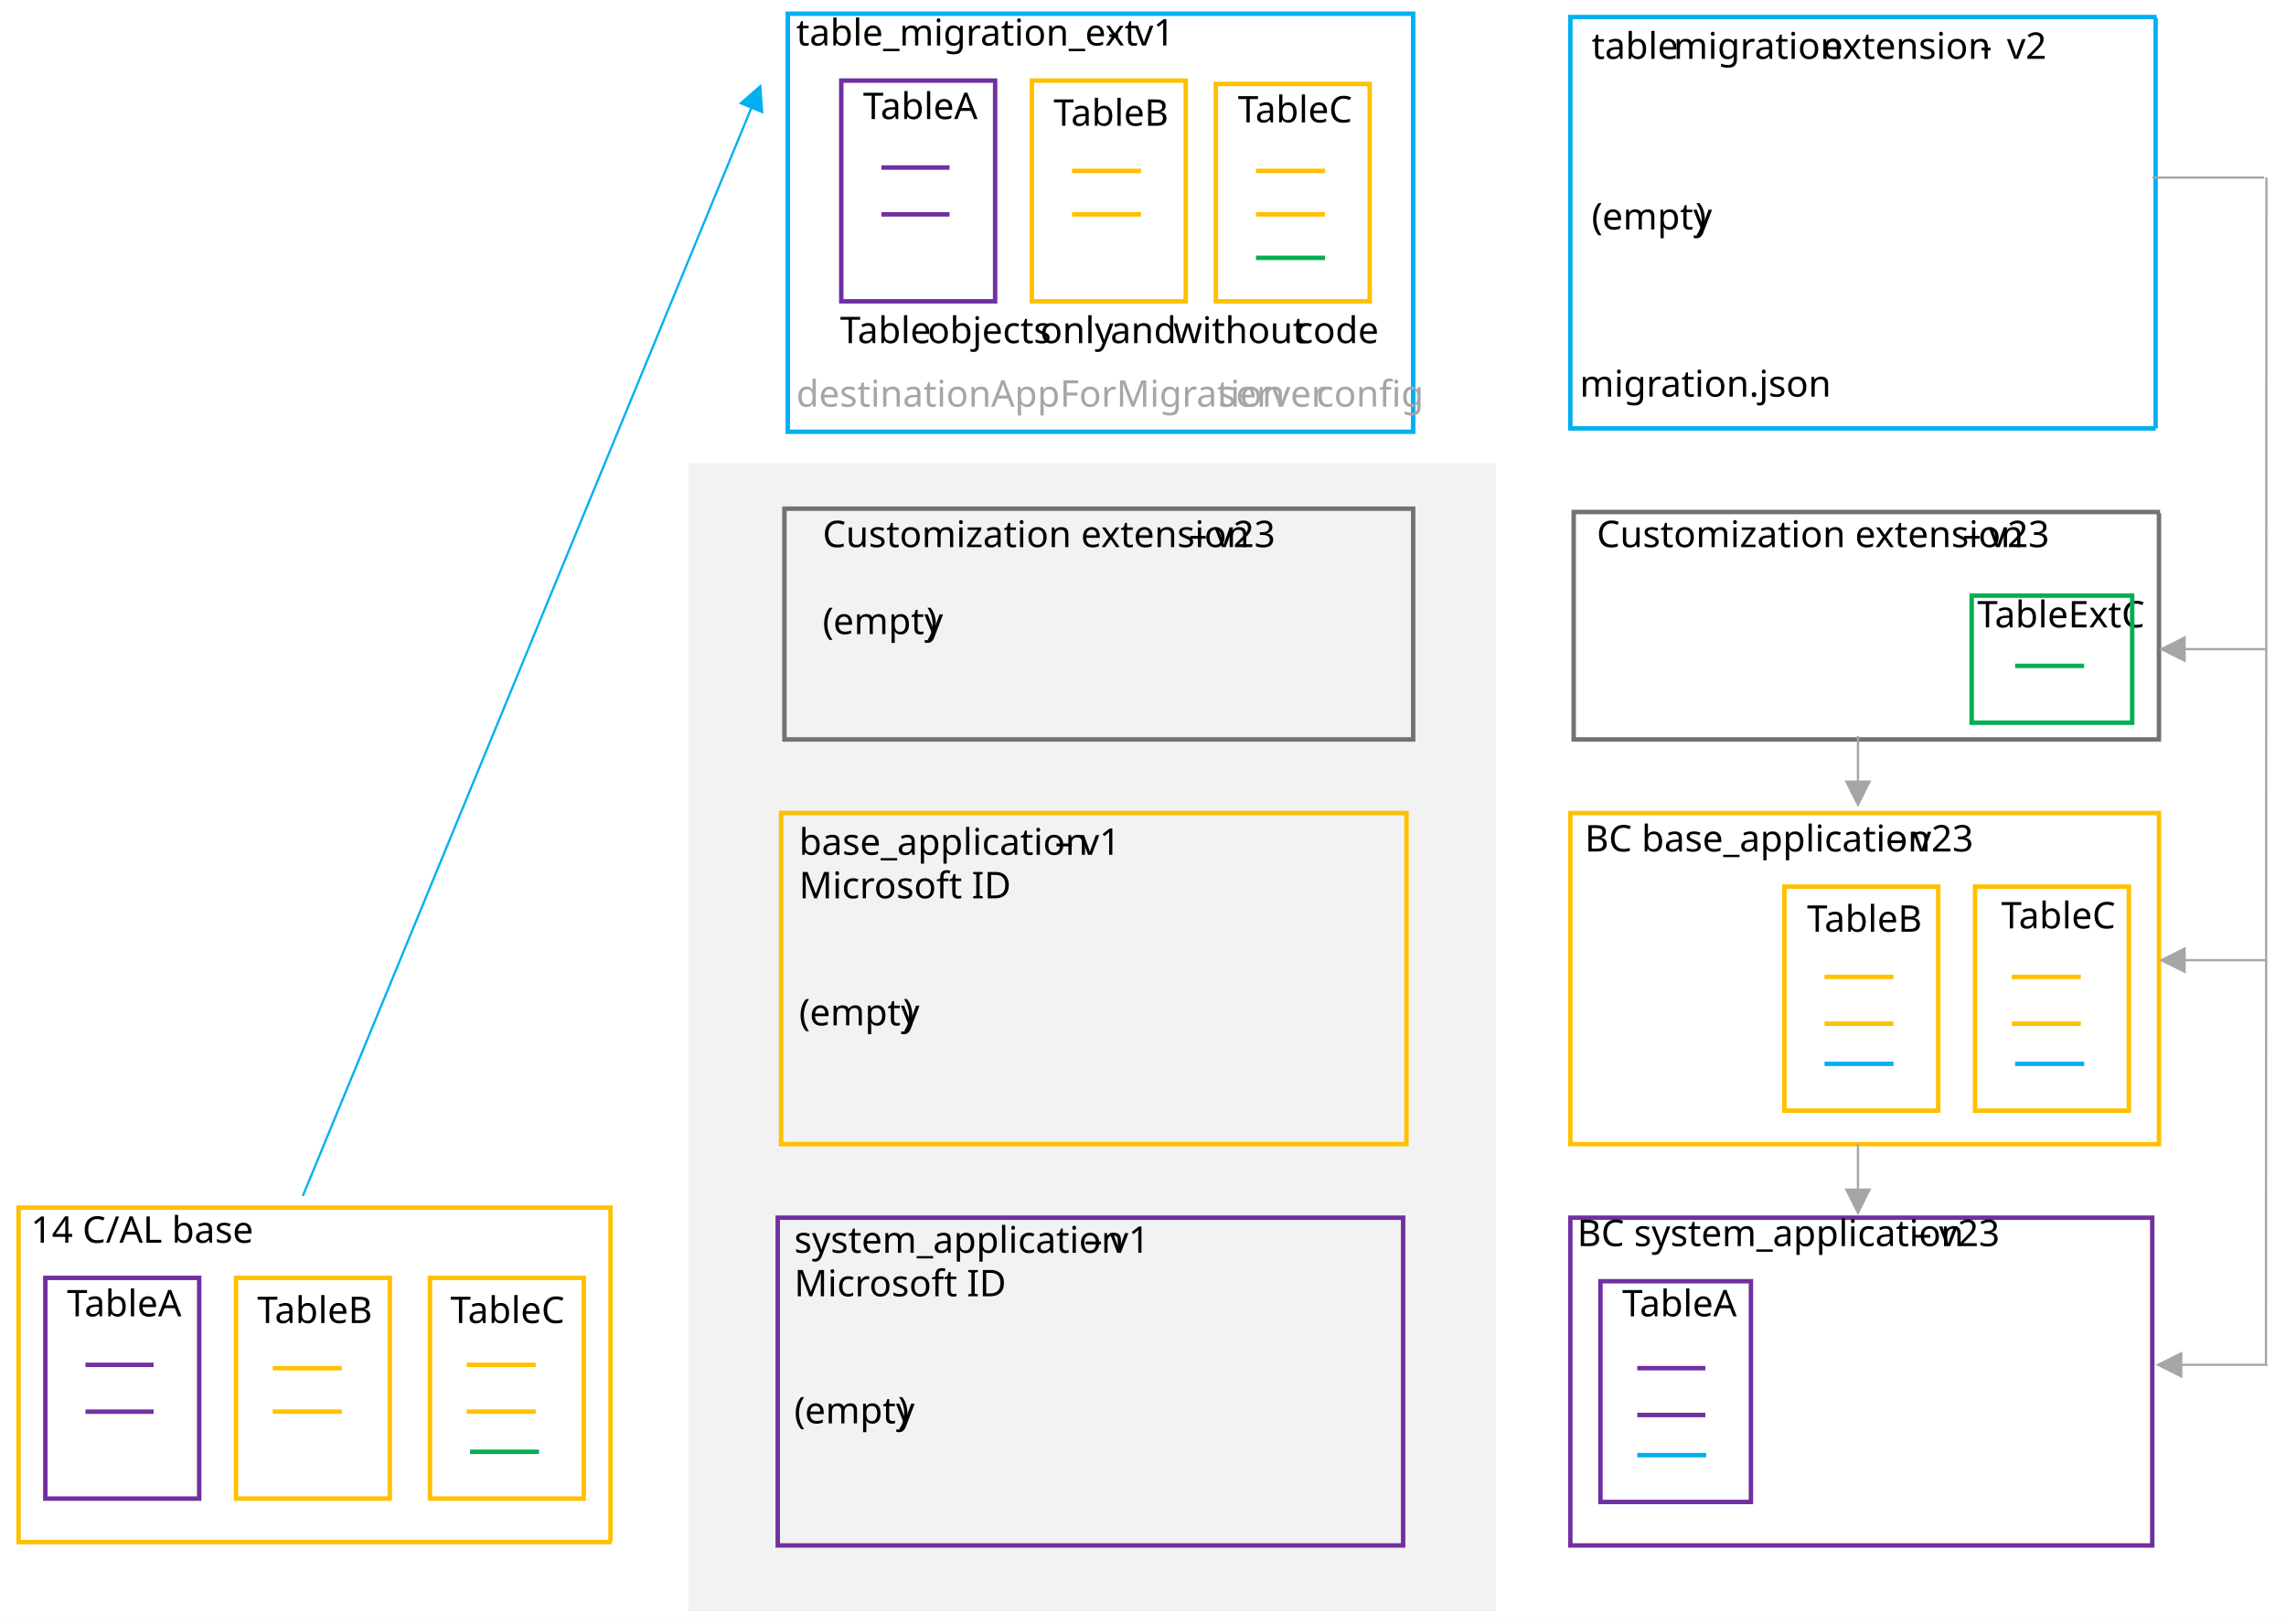
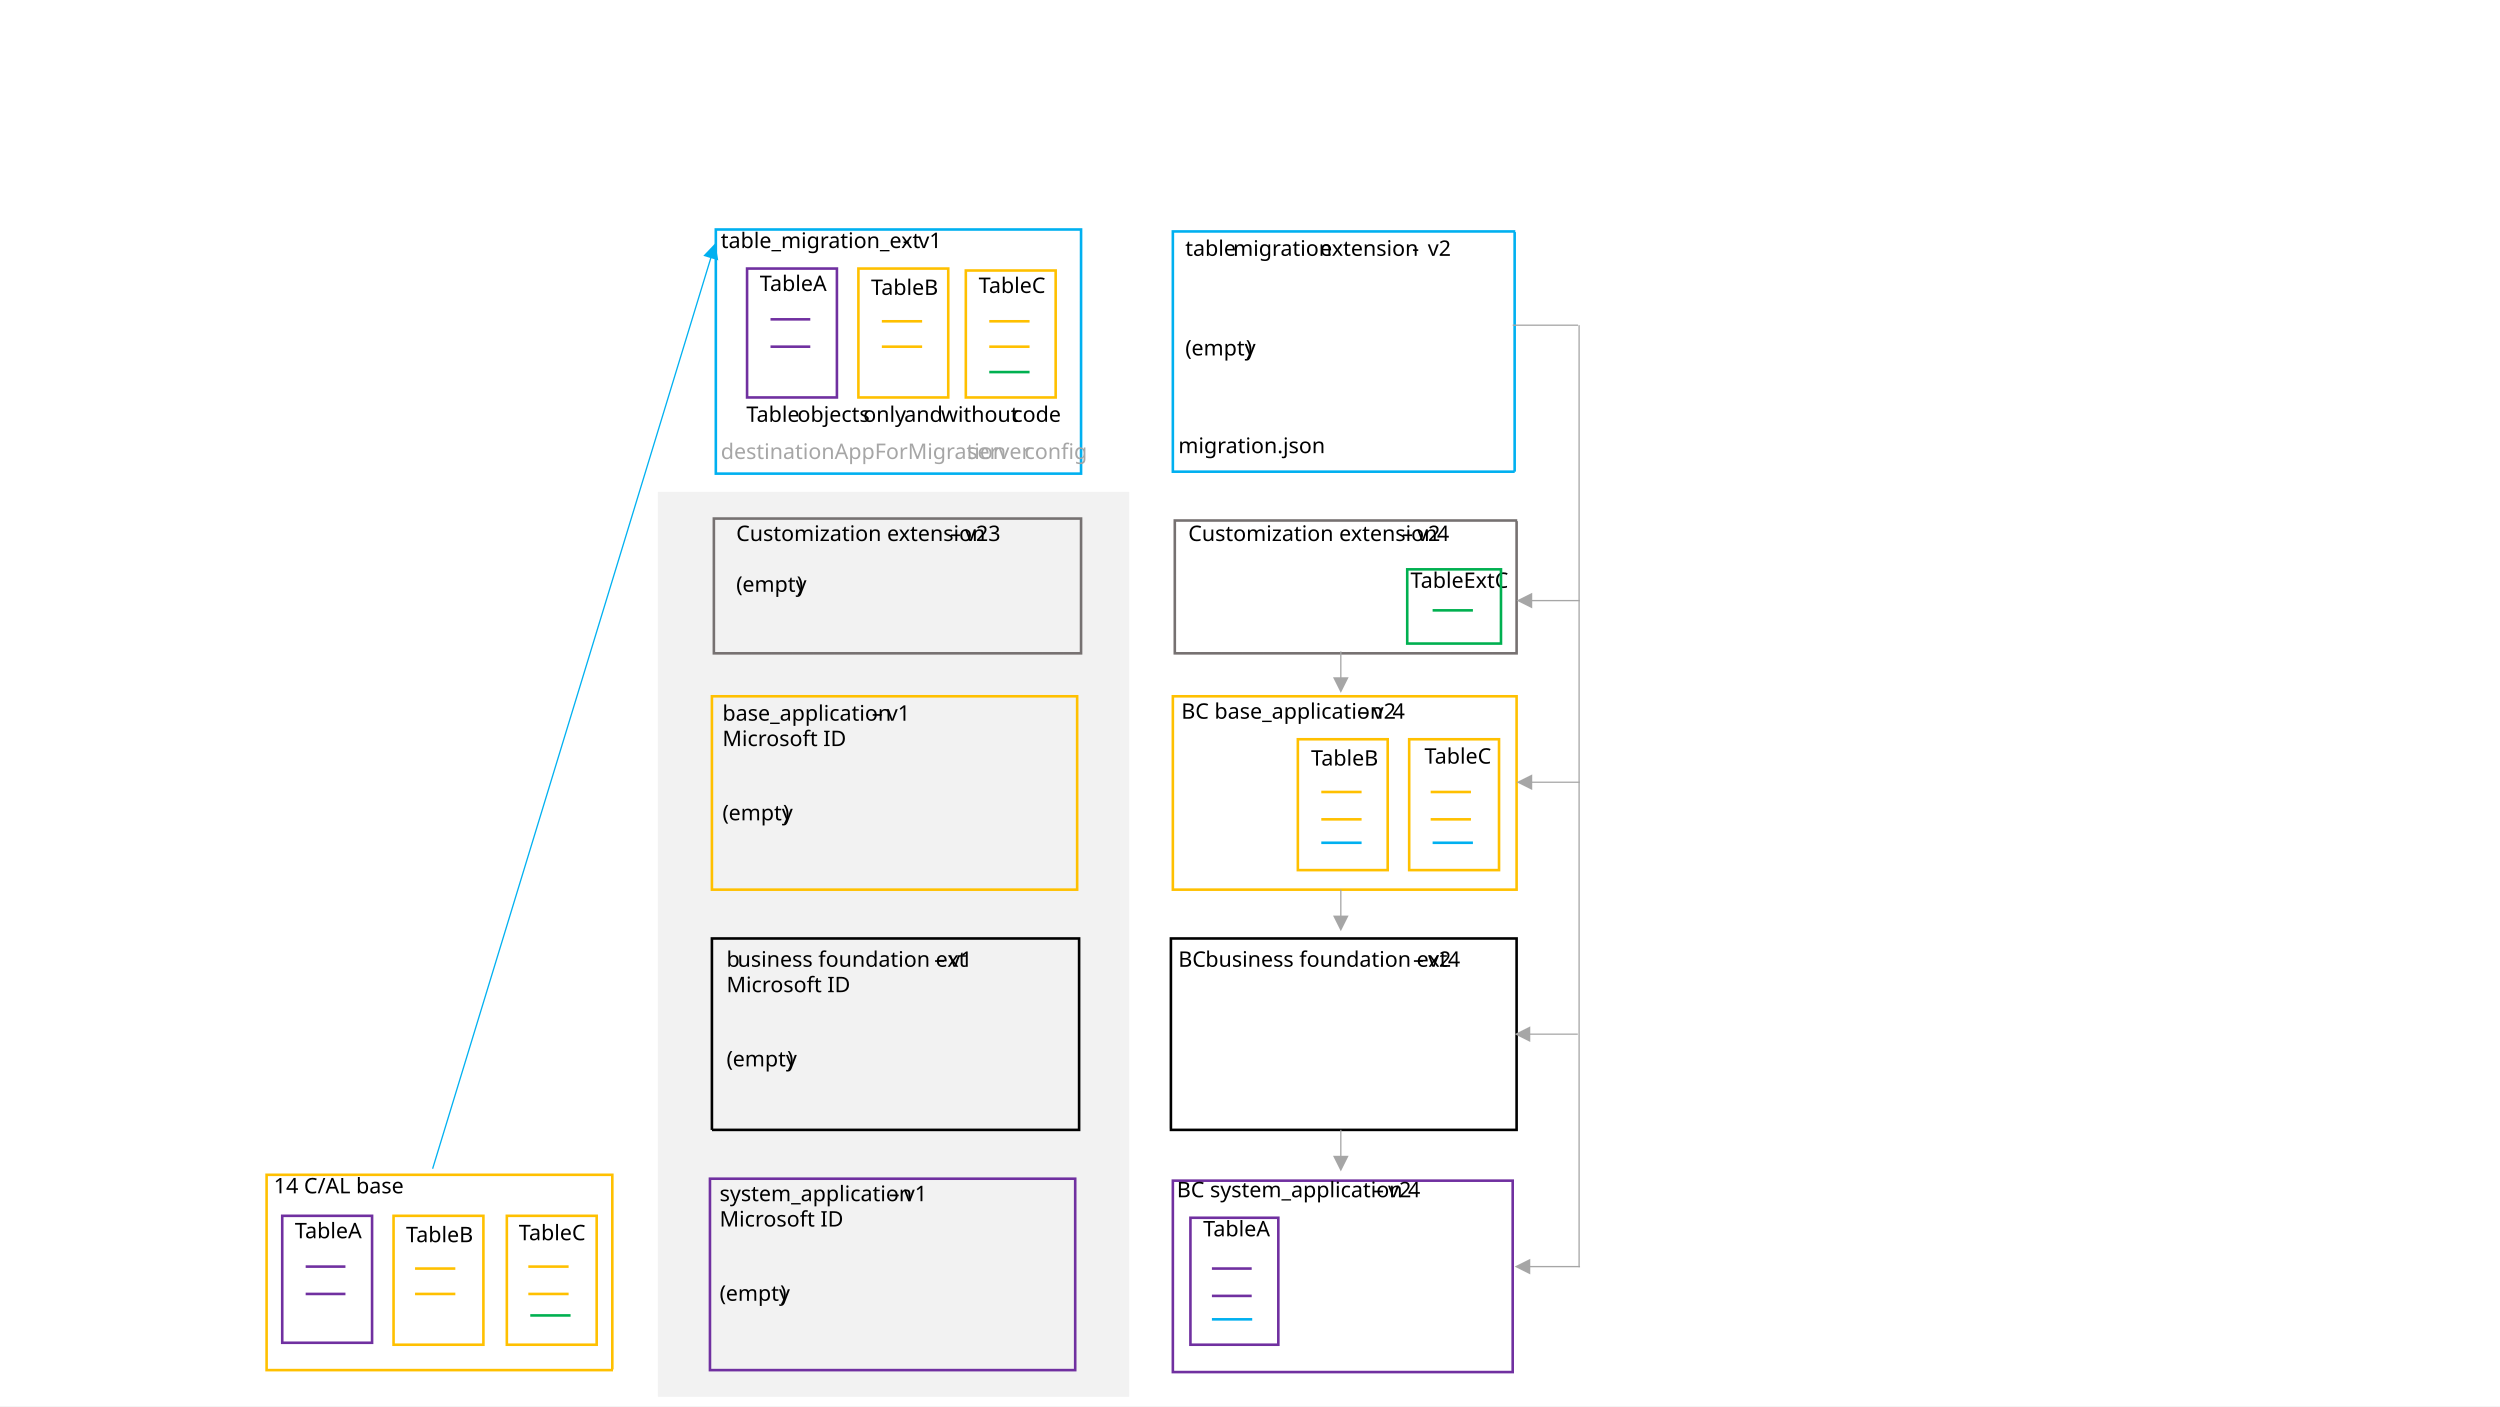
- <svg xmlns="http://www.w3.org/2000/svg" width="683.544" height="485.56" overflow="hidden" version="1.1" id="svg81">
-   <defs id="defs81">
-     <clipPath clipPathUnits="userSpaceOnUse" id="clipPath81">
-       <rect style="fill:none;stroke:#d8d3da" id="rect82" width="683.544" height="485.56" x="130.945" y="113.402" />
-     </clipPath>
-   </defs>
-   <g id="g81" clip-path="url(#clipPath81)" transform="translate(-130.9447,-113.4019)">
-     <rect x="0" y="0" width="1280" height="720" fill="#ffffff" id="rect1" />
-     <rect x="337.5" y="252.5" width="240" height="342" stroke="#f2f2f2" stroke-width="1.333" stroke-miterlimit="8" fill="#f2f2f2" id="rect2" />
-     <rect x="364.5" y="356.5" width="187" height="99" stroke="#ffc000" stroke-width="1.333" stroke-linecap="square" stroke-miterlimit="8" stroke-dasharray="4, 1.333" fill="none" id="rect3" />
-     <rect x="600.5" y="477.5" width="174" height="98" stroke="#7030a0" stroke-width="1.333" stroke-linecap="square" stroke-miterlimit="8" stroke-dasharray="4, 1.333" fill="none" id="rect4" />
-     <rect x="609.5" y="496.5" width="45" height="66" stroke="#7030a0" stroke-width="1.333" stroke-miterlimit="8" fill="none" id="rect5" />
-     <path d="m 620.5,522.5 h 20.369" stroke="#7030a0" stroke-width="1.333" stroke-miterlimit="8" fill="none" fill-rule="evenodd" id="path5" />
-     <path d="m 620.5,536.5 h 20.369" stroke="#7030a0" stroke-width="1.333" stroke-miterlimit="8" fill="none" fill-rule="evenodd" id="path6" />
-     <rect x="664.5" y="378.5" width="46" height="67" stroke="#ffc000" stroke-width="1.333" stroke-miterlimit="8" fill="none" id="rect6" />
-     <path d="m 676.5,405.5 h 20.631" stroke="#ffc000" stroke-width="1.333" stroke-miterlimit="8" fill="none" fill-rule="evenodd" id="path7" />
-     <path d="m 676.5,419.5 h 20.631" stroke="#ffc000" stroke-width="1.333" stroke-miterlimit="8" fill="none" fill-rule="evenodd" id="path8" />
-     <text font-family="Calibri, Calibri_MSFontService, sans-serif" font-weight="400" font-size="11px" transform="translate(602.552,486)" id="text8">BC system_application</text>
-     <text font-family="Calibri, Calibri_MSFontService, sans-serif" font-weight="400" font-size="11px" transform="translate(703.052,486)" id="text9">–</text>
-     <text font-family="Calibri, Calibri_MSFontService, sans-serif" font-weight="400" font-size="11px" transform="translate(710.718,486)" id="text10">v23</text>
-     <rect x="600.5" y="356.5" width="176" height="99" stroke="#ffc000" stroke-width="1.333" stroke-linecap="square" stroke-miterlimit="8" stroke-dasharray="4, 1.333" fill="none" id="rect10" />
-     <path d="m 676.5,431.5 h 20.631" stroke="#00b0f0" stroke-width="1.333" stroke-miterlimit="8" fill="none" fill-rule="evenodd" id="path10" />
-     <text font-family="Calibri, Calibri_MSFontService, sans-serif" font-weight="400" font-size="11px" transform="translate(671.265,392)" id="text11">TableB</text>
-     <text font-family="Calibri, Calibri_MSFontService, sans-serif" font-weight="400" font-size="11px" transform="translate(616.013,507)" id="text12">TableA</text>
-     <path d="m 620.5,548.5 h 20.631" stroke="#00b0f0" stroke-width="1.333" stroke-miterlimit="8" fill="none" fill-rule="evenodd" id="path12" />
-     <text font-family="Calibri, Calibri_MSFontService, sans-serif" font-weight="400" font-size="11px" transform="translate(722.18,301)" id="text13">TableExtC</text>
-     <rect x="721.5" y="378.5" width="46" height="67" stroke="#ffc000" stroke-width="1.333" stroke-miterlimit="8" fill="none" id="rect13" />
-     <path d="m 732.5,405.5 h 20.631" stroke="#ffc000" stroke-width="1.333" stroke-miterlimit="8" fill="none" fill-rule="evenodd" id="path13" />
-     <path d="m 732.5,419.5 h 20.631" stroke="#ffc000" stroke-width="1.333" stroke-miterlimit="8" fill="none" fill-rule="evenodd" id="path14" />
-     <text font-family="Calibri, Calibri_MSFontService, sans-serif" font-weight="400" font-size="11px" transform="translate(729.344,391)" id="text14">TableC</text>
-     <path d="m 733.5,431.5 h 20.631" stroke="#00b0f0" stroke-width="1.333" stroke-miterlimit="8" fill="none" fill-rule="evenodd" id="path15" />
-     <path d="m 686.833,455.5 v 14.604 h -0.666 V 455.5 Z m 3.667,13.271 -4,8 -4,-8 z" fill="#a6a6a6" id="path16" />
-     <rect x="366.5" y="117.5" width="187" height="125" stroke="#00b0f0" stroke-width="1.333" stroke-linecap="square" stroke-miterlimit="8" stroke-dasharray="4, 1.333" fill="none" id="rect16" />
-     <rect x="382.5" y="137.5" width="46" height="66" stroke="#7030a0" stroke-width="1.333" stroke-miterlimit="8" fill="none" id="rect17" />
-     <path d="m 394.5,163.5 h 20.369" stroke="#7030a0" stroke-width="1.333" stroke-miterlimit="8" fill="none" fill-rule="evenodd" id="path17" />
-     <path d="m 394.5,177.5 h 20.369" stroke="#7030a0" stroke-width="1.333" stroke-miterlimit="8" fill="none" fill-rule="evenodd" id="path18" />
-     <rect x="439.5" y="137.5" width="46" height="66" stroke="#ffc000" stroke-width="1.333" stroke-miterlimit="8" fill="none" id="rect18" />
-     <path d="m 451.5,164.5 h 20.631" stroke="#ffc000" stroke-width="1.333" stroke-miterlimit="8" fill="none" fill-rule="evenodd" id="path19" />
-     <path d="m 451.5,177.5 h 20.631" stroke="#ffc000" stroke-width="1.333" stroke-miterlimit="8" fill="none" fill-rule="evenodd" id="path20" />
-     <text font-family="Calibri, Calibri_MSFontService, sans-serif" font-weight="400" font-size="11px" transform="translate(369.044,127)" id="text20">table_migration_ext</text>
-     <text font-family="Calibri, Calibri_MSFontService, sans-serif" font-weight="400" font-size="11px" transform="translate(462.211,127)" id="text21">-</text>
-     <text font-family="Calibri, Calibri_MSFontService, sans-serif" font-weight="400" font-size="11px" transform="translate(470.211,127)" id="text22">v1</text>
-     <text font-family="Calibri, Calibri_MSFontService, sans-serif" font-weight="400" font-size="11px" transform="translate(389.02,149)" id="text23">TableA</text>
-     <text font-family="Calibri, Calibri_MSFontService, sans-serif" font-weight="400" font-size="11px" transform="translate(445.967,151)" id="text24">TableB</text>
-     <rect x="494.5" y="138.5" width="46" height="65" stroke="#ffc000" stroke-width="1.333" stroke-miterlimit="8" fill="none" id="rect24" />
-     <path d="m 506.5,164.5 h 20.631" stroke="#ffc000" stroke-width="1.333" stroke-miterlimit="8" fill="none" fill-rule="evenodd" id="path24" />
-     <path d="m 506.5,177.5 h 20.631" stroke="#ffc000" stroke-width="1.333" stroke-miterlimit="8" fill="none" fill-rule="evenodd" id="path25" />
-     <path d="m 506.5,190.5 h 20.631" stroke="#00b050" stroke-width="1.333" stroke-miterlimit="8" fill="none" fill-rule="evenodd" id="path26" />
-     <text font-family="Calibri, Calibri_MSFontService, sans-serif" font-weight="400" font-size="11px" transform="translate(501.089,150)" id="text26">TableC</text>
-     <text font-family="Calibri, Calibri_MSFontService, sans-serif" font-weight="400" font-size="11px" transform="translate(603.311,232)" id="text27">migration.json</text>
-     <path d="M 0.308,-0.127 134.833,326.191 134.217,326.446 -0.308,0.127 Z M 137.715,323.562 l -0.649,8.92 -6.747,-5.871 z" fill="#00b0f0" transform="matrix(1,0,0,-1,221.5,470.982)" id="path27" />
-     <text font-family="Calibri, Calibri_MSFontService, sans-serif" font-weight="400" font-size="11px" transform="translate(382.14,216)" id="text28">Table</text>
-     <text font-family="Calibri, Calibri_MSFontService, sans-serif" font-weight="400" font-size="11px" transform="translate(408.307,216)" id="text29">objects</text>
-     <text font-family="Calibri, Calibri_MSFontService, sans-serif" font-weight="400" font-size="11px" transform="translate(441.974,216)" id="text30">only</text>
-     <text font-family="Calibri, Calibri_MSFontService, sans-serif" font-weight="400" font-size="11px" transform="translate(462.974,216)" id="text31">and</text>
-     <text font-family="Calibri, Calibri_MSFontService, sans-serif" font-weight="400" font-size="11px" transform="translate(481.807,216)" id="text32">without</text>
-     <text font-family="Calibri, Calibri_MSFontService, sans-serif" font-weight="400" font-size="11px" transform="translate(518.307,216)" id="text33">code</text>
-     <rect x="600.5" y="118.5" width="175" height="123" stroke="#00b0f0" stroke-width="1.333" stroke-linecap="square" stroke-miterlimit="8" stroke-dasharray="4, 1.333" fill="none" id="rect33" />
-     <rect x="363.5" y="477.5" width="187" height="98" stroke="#7030a0" stroke-width="1.333" stroke-linecap="square" stroke-miterlimit="8" stroke-dasharray="4, 1.333" fill="none" id="rect34" />
-     <text font-family="Calibri, Calibri_MSFontService, sans-serif" font-weight="400" font-size="11px" transform="translate(368.435,488)" id="text34">system_application</text>
-     <text font-family="Calibri, Calibri_MSFontService, sans-serif" font-weight="400" font-size="11px" transform="translate(455.101,488)" id="text35">–</text>
-     <text font-family="Calibri, Calibri_MSFontService, sans-serif" font-weight="400" font-size="11px" transform="translate(462.768,488)" id="text36">v1</text>
-     <text font-family="Calibri, Calibri_MSFontService, sans-serif" font-weight="400" font-size="11px" transform="translate(368.435,501)" id="text37">Microsoft ID</text>
-     <text font-family="Calibri, Calibri_MSFontService, sans-serif" font-weight="400" font-size="11px" transform="translate(368.435,539)" id="text38">(</text>
-     <text font-family="Calibri, Calibri_MSFontService, sans-serif" font-weight="400" font-size="11px" transform="translate(371.601,539)" id="text39">empty</text>
-     <text font-family="Calibri, Calibri_MSFontService, sans-serif" font-weight="400" font-size="11px" transform="translate(399.435,539)" id="text40">)</text>
-     <text fill="#a6a6a6" font-family="Calibri, Calibri_MSFontService, sans-serif" font-weight="400" font-size="11px" transform="translate(369.04,235)" id="text41">destinationAppForMigration</text>
-     <text fill="#a6a6a6" font-family="Calibri, Calibri_MSFontService, sans-serif" font-weight="400" font-size="11px" transform="translate(495.207,235)" id="text42">server</text>
-     <text fill="#a6a6a6" font-family="Calibri, Calibri_MSFontService, sans-serif" font-weight="400" font-size="11px" transform="translate(524.54,235)" id="text43">config</text>
-     <rect x="136.5" y="474.5" width="177" height="100" stroke="#ffc000" stroke-width="1.333" stroke-linecap="square" stroke-miterlimit="8" stroke-dasharray="4, 1.333" fill="none" id="rect43" />
-     <rect x="144.5" y="495.5" width="46" height="66" stroke="#7030a0" stroke-width="1.333" stroke-miterlimit="8" fill="none" id="rect44" />
-     <path d="m 156.5,521.5 h 20.369" stroke="#7030a0" stroke-width="1.333" stroke-miterlimit="8" fill="none" fill-rule="evenodd" id="path44" />
-     <path d="m 156.5,535.5 h 20.369" stroke="#7030a0" stroke-width="1.333" stroke-miterlimit="8" fill="none" fill-rule="evenodd" id="path45" />
-     <rect x="201.5" y="495.5" width="46" height="66" stroke="#ffc000" stroke-width="1.333" stroke-miterlimit="8" fill="none" id="rect45" />
-     <path d="m 212.5,522.5 h 20.631" stroke="#ffc000" stroke-width="1.333" stroke-miterlimit="8" fill="none" fill-rule="evenodd" id="path46" />
-     <path d="m 212.5,535.5 h 20.631" stroke="#ffc000" stroke-width="1.333" stroke-miterlimit="8" fill="none" fill-rule="evenodd" id="path47" />
-     <text font-family="Calibri, Calibri_MSFontService, sans-serif" font-weight="400" font-size="11px" transform="translate(140.16,485)" id="text47">14 C/AL base</text>
-     <text font-family="Calibri, Calibri_MSFontService, sans-serif" font-weight="400" font-size="11px" transform="translate(150.971,507)" id="text48">TableA</text>
-     <text font-family="Calibri, Calibri_MSFontService, sans-serif" font-weight="400" font-size="11px" transform="translate(207.88,509)" id="text49">TableB</text>
-     <rect x="259.5" y="495.5" width="46" height="66" stroke="#ffc000" stroke-width="1.333" stroke-miterlimit="8" fill="none" id="rect49" />
-     <path d="m 270.5,521.5 h 20.631" stroke="#ffc000" stroke-width="1.333" stroke-miterlimit="8" fill="none" fill-rule="evenodd" id="path49" />
-     <path d="m 270.5,535.5 h 20.631" stroke="#ffc000" stroke-width="1.333" stroke-miterlimit="8" fill="none" fill-rule="evenodd" id="path50" />
-     <path d="m 271.5,547.5 h 20.631" stroke="#00b050" stroke-width="1.333" stroke-miterlimit="8" fill="none" fill-rule="evenodd" id="path51" />
-     <text font-family="Calibri, Calibri_MSFontService, sans-serif" font-weight="400" font-size="11px" transform="translate(265.616,509)" id="text51">TableC</text>
-     <text font-family="Calibri, Calibri_MSFontService, sans-serif" font-weight="400" font-size="11px" transform="translate(369.887,369)" id="text52">base_application</text>
-     <text font-family="Calibri, Calibri_MSFontService, sans-serif" font-weight="400" font-size="11px" transform="translate(446.387,369)" id="text53">–</text>
-     <text font-family="Calibri, Calibri_MSFontService, sans-serif" font-weight="400" font-size="11px" transform="translate(454.054,369)" id="text54">v1</text>
-     <text font-family="Calibri, Calibri_MSFontService, sans-serif" font-weight="400" font-size="11px" transform="translate(369.887,382)" id="text55">Microsoft ID</text>
-     <text font-family="Calibri, Calibri_MSFontService, sans-serif" font-weight="400" font-size="11px" transform="translate(369.887,420)" id="text56">(</text>
-     <text font-family="Calibri, Calibri_MSFontService, sans-serif" font-weight="400" font-size="11px" transform="translate(373.054,420)" id="text57">empty</text>
-     <text font-family="Calibri, Calibri_MSFontService, sans-serif" font-weight="400" font-size="11px" transform="translate(400.887,420)" id="text58">)</text>
-     <text font-family="Calibri, Calibri_MSFontService, sans-serif" font-weight="400" font-size="11px" transform="translate(606.863,131)" id="text59">table</text>
-     <text font-family="Calibri, Calibri_MSFontService, sans-serif" font-weight="400" font-size="11px" transform="translate(631.363,131)" id="text60">migration</text>
-     <text font-family="Calibri, Calibri_MSFontService, sans-serif" font-weight="400" font-size="11px" transform="translate(675.863,131)" id="text61">extension</text>
-     <text font-family="Calibri, Calibri_MSFontService, sans-serif" font-weight="400" font-size="11px" transform="translate(723.029,131)" id="text62">-</text>
-     <text font-family="Calibri, Calibri_MSFontService, sans-serif" font-weight="400" font-size="11px" transform="translate(731.029,131)" id="text63">v2</text>
-     <text font-family="Calibri, Calibri_MSFontService, sans-serif" font-weight="400" font-size="11px" transform="translate(606.863,182)" id="text64">(</text>
-     <text font-family="Calibri, Calibri_MSFontService, sans-serif" font-weight="400" font-size="11px" transform="translate(610.029,182)" id="text65">empty</text>
-     <text font-family="Calibri, Calibri_MSFontService, sans-serif" font-weight="400" font-size="11px" transform="translate(637.863,182)" id="text66">)</text>
-     <text font-family="Calibri, Calibri_MSFontService, sans-serif" font-weight="400" font-size="11px" transform="translate(604.835,368)" id="text67">BC base_application</text>
-     <text font-family="Calibri, Calibri_MSFontService, sans-serif" font-weight="400" font-size="11px" transform="translate(695.168,368)" id="text68">–</text>
-     <text font-family="Calibri, Calibri_MSFontService, sans-serif" font-weight="400" font-size="11px" transform="translate(702.835,368)" id="text69">v23</text>
-     <rect x="601.5" y="266.5" width="175" height="68" stroke="#767171" stroke-width="1.333" stroke-linecap="square" stroke-miterlimit="8" stroke-dasharray="4, 1.333" fill="none" id="rect69" />
-     <rect x="720.5" y="291.5" width="48" height="38" stroke="#00b050" stroke-width="1.333" stroke-linecap="square" stroke-miterlimit="8" stroke-dasharray="4, 1.333" fill="none" id="rect70" />
-     <path d="m 733.5,312.5 h 20.631" stroke="#00b050" stroke-width="1.333" stroke-miterlimit="8" fill="none" fill-rule="evenodd" id="path70" />
-     <text font-family="Calibri, Calibri_MSFontService, sans-serif" font-weight="400" font-size="11px" transform="translate(608.386,277)" id="text70">Customization extension</text>
-     <text font-family="Calibri, Calibri_MSFontService, sans-serif" font-weight="400" font-size="11px" transform="translate(717.886,277)" id="text71">–</text>
-     <text font-family="Calibri, Calibri_MSFontService, sans-serif" font-weight="400" font-size="11px" transform="translate(725.553,277)" id="text72">v23</text>
-     <path d="M 1.04552e-6,-0.333 26.805,-0.333 V 0.333 L -1.04552e-6,0.333 Z M 25.472,-4 l 8,4 -8,4 z" fill="#a6a6a6" transform="matrix(-1,0,0,1,808.972,521.5)" id="path72" />
-     <path d="M 1.08238e-6,-0.333 25.666,-0.333 V 0.333 L -1.08238e-6,0.333 Z M 24.332,-4 l 8,4 -8,4 z" fill="#a6a6a6" transform="matrix(-1,0,0,1,808.832,400.5)" id="path73" />
-     <path d="M 0,0 33.472,1.04987e-4" stroke="#a6a6a6" stroke-width="0.667" stroke-miterlimit="8" fill="none" fill-rule="evenodd" transform="matrix(-1,0,0,1,807.972,166.5)" id="path74" />
-     <path d="M 0,0 0.138,354.727" stroke="#a6a6a6" stroke-width="0.667" stroke-miterlimit="8" fill="none" fill-rule="evenodd" transform="matrix(1,0,0,-1,808.5,521.227)" id="path75" />
-     <path d="m 686.833,333.5 v 14.604 h -0.666 V 333.5 Z m 3.667,13.271 -4,8 -4,-8 z" fill="#a6a6a6" id="path76" />
-     <rect x="365.5" y="265.5" width="188" height="69" stroke="#767171" stroke-width="1.333" stroke-linecap="square" stroke-miterlimit="8" stroke-dasharray="4, 1.333" fill="none" id="rect76" />
-     <text font-family="Calibri, Calibri_MSFontService, sans-serif" font-weight="400" font-size="11px" transform="translate(376.926,277)" id="text76">Customization extension</text>
-     <text font-family="Calibri, Calibri_MSFontService, sans-serif" font-weight="400" font-size="11px" transform="translate(486.426,277)" id="text77">–</text>
-     <text font-family="Calibri, Calibri_MSFontService, sans-serif" font-weight="400" font-size="11px" transform="translate(494.093,277)" id="text78">v23</text>
-     <text font-family="Calibri, Calibri_MSFontService, sans-serif" font-weight="400" font-size="11px" transform="translate(376.926,303)" id="text79">(</text>
-     <text font-family="Calibri, Calibri_MSFontService, sans-serif" font-weight="400" font-size="11px" transform="translate(380.093,303)" id="text80">empty</text>
-     <text font-family="Calibri, Calibri_MSFontService, sans-serif" font-weight="400" font-size="11px" transform="translate(407.926,303)" id="text81">)</text>
-     <path d="M 1.08238e-6,-0.333 25.666,-0.333 V 0.333 L -1.08238e-6,0.333 Z M 24.332,-4 l 8,4 -8,4 z" fill="#a6a6a6" transform="matrix(-1,0,0,1,808.832,307.5)" id="path81" />
+ <svg xmlns="http://www.w3.org/2000/svg" width="1280" height="720" overflow="hidden">
+   <g>
+     <rect x="0" y="0" width="1280" height="720" fill="#FFFFFF" />
+     <rect x="337.5" y="252.5" width="240" height="462" stroke="#F2F2F2" stroke-width="1.333" stroke-miterlimit="8" fill="#F2F2F2" />
+     <rect x="364.5" y="356.5" width="187" height="99" stroke="#FFC000" stroke-width="1.333" stroke-linecap="square" stroke-miterlimit="8" stroke-dasharray="4 1.333" fill="none" />
+     <rect x="600.5" y="604.5" width="174" height="98" stroke="#7030A0" stroke-width="1.333" stroke-linecap="square" stroke-miterlimit="8" stroke-dasharray="4 1.333" fill="none" />
+     <rect x="609.5" y="623.5" width="45" height="65" stroke="#7030A0" stroke-width="1.333" stroke-miterlimit="8" fill="none" />
+     <path d="M620.5 649.5 640.869 649.5" stroke="#7030A0" stroke-width="1.333" stroke-miterlimit="8" fill="none" fill-rule="evenodd" />
+     <path d="M620.5 663.5 640.869 663.5" stroke="#7030A0" stroke-width="1.333" stroke-miterlimit="8" fill="none" fill-rule="evenodd" />
+     <rect x="664.5" y="378.5" width="46" height="67" stroke="#FFC000" stroke-width="1.333" stroke-miterlimit="8" fill="none" />
+     <path d="M676.5 405.5 697.131 405.5" stroke="#FFC000" stroke-width="1.333" stroke-miterlimit="8" fill="none" fill-rule="evenodd" />
+     <path d="M676.5 419.5 697.131 419.5" stroke="#FFC000" stroke-width="1.333" stroke-miterlimit="8" fill="none" fill-rule="evenodd" />
+     <text font-family="Calibri,Calibri_MSFontService,sans-serif" font-weight="400" font-size="11" transform="translate(602.552 613)">BC system_application</text>
+     <text font-family="Calibri,Calibri_MSFontService,sans-serif" font-weight="400" font-size="11" transform="translate(703.052 613)">–</text>
+     <text font-family="Calibri,Calibri_MSFontService,sans-serif" font-weight="400" font-size="11" transform="translate(710.718 613)">v2</text>
+     <text font-family="Calibri,Calibri_MSFontService,sans-serif" font-weight="400" font-size="11" transform="translate(720.885 613)">4</text>
+     <rect x="600.5" y="356.5" width="176" height="99" stroke="#FFC000" stroke-width="1.333" stroke-linecap="square" stroke-miterlimit="8" stroke-dasharray="4 1.333" fill="none" />
+     <path d="M676.5 431.5 697.131 431.5" stroke="#00B0F0" stroke-width="1.333" stroke-miterlimit="8" fill="none" fill-rule="evenodd" />
+     <text font-family="Calibri,Calibri_MSFontService,sans-serif" font-weight="400" font-size="11" transform="translate(671.265 392)">TableB</text>
+     <text font-family="Calibri,Calibri_MSFontService,sans-serif" font-weight="400" font-size="11" transform="translate(616.013 633)">TableA</text>
+     <path d="M620.5 675.5 641.131 675.5" stroke="#00B0F0" stroke-width="1.333" stroke-miterlimit="8" fill="none" fill-rule="evenodd" />
+     <text font-family="Calibri,Calibri_MSFontService,sans-serif" font-weight="400" font-size="11" transform="translate(722.18 301)">TableExtC</text>
+     <rect x="721.5" y="378.5" width="46" height="67" stroke="#FFC000" stroke-width="1.333" stroke-miterlimit="8" fill="none" />
+     <path d="M732.5 405.5 753.131 405.5" stroke="#FFC000" stroke-width="1.333" stroke-miterlimit="8" fill="none" fill-rule="evenodd" />
+     <path d="M732.5 419.5 753.131 419.5" stroke="#FFC000" stroke-width="1.333" stroke-miterlimit="8" fill="none" fill-rule="evenodd" />
+     <text font-family="Calibri,Calibri_MSFontService,sans-serif" font-weight="400" font-size="11" transform="translate(729.344 391)">TableC</text>
+     <path d="M733.5 431.5 754.131 431.5" stroke="#00B0F0" stroke-width="1.333" stroke-miterlimit="8" fill="none" fill-rule="evenodd" />
+     <path d="M686.833 455.5 686.833 470.104 686.167 470.104 686.167 455.5ZM690.5 468.771 686.5 476.771 682.5 468.771Z" fill="#A6A6A6" />
+     <rect x="366.5" y="117.5" width="187" height="125" stroke="#00B0F0" stroke-width="1.333" stroke-linecap="square" stroke-miterlimit="8" stroke-dasharray="4 1.333" fill="none" />
+     <rect x="382.5" y="137.5" width="46" height="66" stroke="#7030A0" stroke-width="1.333" stroke-miterlimit="8" fill="none" />
+     <path d="M394.5 163.5 414.869 163.5" stroke="#7030A0" stroke-width="1.333" stroke-miterlimit="8" fill="none" fill-rule="evenodd" />
+     <path d="M394.5 177.5 414.869 177.5" stroke="#7030A0" stroke-width="1.333" stroke-miterlimit="8" fill="none" fill-rule="evenodd" />
+     <rect x="439.5" y="137.5" width="46" height="66" stroke="#FFC000" stroke-width="1.333" stroke-miterlimit="8" fill="none" />
+     <path d="M451.5 164.5 472.131 164.5" stroke="#FFC000" stroke-width="1.333" stroke-miterlimit="8" fill="none" fill-rule="evenodd" />
+     <path d="M451.5 177.5 472.131 177.5" stroke="#FFC000" stroke-width="1.333" stroke-miterlimit="8" fill="none" fill-rule="evenodd" />
+     <text font-family="Calibri,Calibri_MSFontService,sans-serif" font-weight="400" font-size="11" transform="translate(369.044 127)">table_migration_ext</text>
+     <text font-family="Calibri,Calibri_MSFontService,sans-serif" font-weight="400" font-size="11" transform="translate(462.211 127)">-</text>
+     <text font-family="Calibri,Calibri_MSFontService,sans-serif" font-weight="400" font-size="11" transform="translate(470.211 127)">v1</text>
+     <text font-family="Calibri,Calibri_MSFontService,sans-serif" font-weight="400" font-size="11" transform="translate(389.02 149)">TableA</text>
+     <text font-family="Calibri,Calibri_MSFontService,sans-serif" font-weight="400" font-size="11" transform="translate(445.967 151)">TableB</text>
+     <rect x="494.5" y="138.5" width="46" height="65" stroke="#FFC000" stroke-width="1.333" stroke-miterlimit="8" fill="none" />
+     <path d="M506.5 164.5 527.131 164.5" stroke="#FFC000" stroke-width="1.333" stroke-miterlimit="8" fill="none" fill-rule="evenodd" />
+     <path d="M506.5 177.5 527.131 177.5" stroke="#FFC000" stroke-width="1.333" stroke-miterlimit="8" fill="none" fill-rule="evenodd" />
+     <path d="M506.5 190.5 527.131 190.5" stroke="#00B050" stroke-width="1.333" stroke-miterlimit="8" fill="none" fill-rule="evenodd" />
+     <text font-family="Calibri,Calibri_MSFontService,sans-serif" font-weight="400" font-size="11" transform="translate(501.089 150)">TableC</text>
+     <text font-family="Calibri,Calibri_MSFontService,sans-serif" font-weight="400" font-size="11" transform="translate(603.311 232)">migration.json</text>
+     <path d="M0.319-0.097 143.127 467.42 142.489 467.615-0.319 0.097ZM146.245 465.077 144.756 473.896 138.594 467.414Z" fill="#00B0F0" transform="matrix(1 0 0 -1 221.5 598.396)" />
+     <text font-family="Calibri,Calibri_MSFontService,sans-serif" font-weight="400" font-size="11" transform="translate(382.14 216)">Table</text>
+     <text font-family="Calibri,Calibri_MSFontService,sans-serif" font-weight="400" font-size="11" transform="translate(408.307 216)">objects</text>
+     <text font-family="Calibri,Calibri_MSFontService,sans-serif" font-weight="400" font-size="11" transform="translate(441.974 216)">only</text>
+     <text font-family="Calibri,Calibri_MSFontService,sans-serif" font-weight="400" font-size="11" transform="translate(462.974 216)">and</text>
+     <text font-family="Calibri,Calibri_MSFontService,sans-serif" font-weight="400" font-size="11" transform="translate(481.807 216)">without</text>
+     <text font-family="Calibri,Calibri_MSFontService,sans-serif" font-weight="400" font-size="11" transform="translate(518.307 216)">code</text>
+     <rect x="600.5" y="118.5" width="175" height="123" stroke="#00B0F0" stroke-width="1.333" stroke-linecap="square" stroke-miterlimit="8" stroke-dasharray="4 1.333" fill="none" />
+     <rect x="363.5" y="603.5" width="187" height="98" stroke="#7030A0" stroke-width="1.333" stroke-linecap="square" stroke-miterlimit="8" stroke-dasharray="4 1.333" fill="none" />
+     <text font-family="Calibri,Calibri_MSFontService,sans-serif" font-weight="400" font-size="11" transform="translate(368.435 615)">system_application</text>
+     <text font-family="Calibri,Calibri_MSFontService,sans-serif" font-weight="400" font-size="11" transform="translate(455.101 615)">–</text>
+     <text font-family="Calibri,Calibri_MSFontService,sans-serif" font-weight="400" font-size="11" transform="translate(462.768 615)">v1</text>
+     <text font-family="Calibri,Calibri_MSFontService,sans-serif" font-weight="400" font-size="11" transform="translate(368.435 628)">Microsoft ID</text>
+     <text font-family="Calibri,Calibri_MSFontService,sans-serif" font-weight="400" font-size="11" transform="translate(368.435 666)">(</text>
+     <text font-family="Calibri,Calibri_MSFontService,sans-serif" font-weight="400" font-size="11" transform="translate(371.601 666)">empty</text>
+     <text font-family="Calibri,Calibri_MSFontService,sans-serif" font-weight="400" font-size="11" transform="translate(399.435 666)">)</text>
+     <text fill="#A6A6A6" font-family="Calibri,Calibri_MSFontService,sans-serif" font-weight="400" font-size="11" transform="translate(369.04 235)">destinationAppForMigration</text>
+     <text fill="#A6A6A6" font-family="Calibri,Calibri_MSFontService,sans-serif" font-weight="400" font-size="11" transform="translate(495.207 235)">server</text>
+     <text fill="#A6A6A6" font-family="Calibri,Calibri_MSFontService,sans-serif" font-weight="400" font-size="11" transform="translate(524.54 235)">config</text>
+     <rect x="136.5" y="601.5" width="177" height="100" stroke="#FFC000" stroke-width="1.333" stroke-linecap="square" stroke-miterlimit="8" stroke-dasharray="4 1.333" fill="none" />
+     <rect x="144.5" y="622.5" width="46" height="65" stroke="#7030A0" stroke-width="1.333" stroke-miterlimit="8" fill="none" />
+     <path d="M156.5 648.5 176.869 648.5" stroke="#7030A0" stroke-width="1.333" stroke-miterlimit="8" fill="none" fill-rule="evenodd" />
+     <path d="M156.5 662.5 176.869 662.5" stroke="#7030A0" stroke-width="1.333" stroke-miterlimit="8" fill="none" fill-rule="evenodd" />
+     <rect x="201.5" y="622.5" width="46" height="66" stroke="#FFC000" stroke-width="1.333" stroke-miterlimit="8" fill="none" />
+     <path d="M212.5 649.5 233.131 649.5" stroke="#FFC000" stroke-width="1.333" stroke-miterlimit="8" fill="none" fill-rule="evenodd" />
+     <path d="M212.5 662.5 233.131 662.5" stroke="#FFC000" stroke-width="1.333" stroke-miterlimit="8" fill="none" fill-rule="evenodd" />
+     <text font-family="Calibri,Calibri_MSFontService,sans-serif" font-weight="400" font-size="11" transform="translate(140.16 611)">14 C/AL base</text>
+     <text font-family="Calibri,Calibri_MSFontService,sans-serif" font-weight="400" font-size="11" transform="translate(150.971 634)">TableA</text>
+     <text font-family="Calibri,Calibri_MSFontService,sans-serif" font-weight="400" font-size="11" transform="translate(207.88 636)">TableB</text>
+     <rect x="259.5" y="622.5" width="46" height="66" stroke="#FFC000" stroke-width="1.333" stroke-miterlimit="8" fill="none" />
+     <path d="M270.5 648.5 291.131 648.5" stroke="#FFC000" stroke-width="1.333" stroke-miterlimit="8" fill="none" fill-rule="evenodd" />
+     <path d="M270.5 662.5 291.131 662.5" stroke="#FFC000" stroke-width="1.333" stroke-miterlimit="8" fill="none" fill-rule="evenodd" />
+     <path d="M271.5 673.5 292.131 673.5" stroke="#00B050" stroke-width="1.333" stroke-miterlimit="8" fill="none" fill-rule="evenodd" />
+     <text font-family="Calibri,Calibri_MSFontService,sans-serif" font-weight="400" font-size="11" transform="translate(265.616 635)">TableC</text>
+     <text font-family="Calibri,Calibri_MSFontService,sans-serif" font-weight="400" font-size="11" transform="translate(369.887 369)">base_application</text>
+     <text font-family="Calibri,Calibri_MSFontService,sans-serif" font-weight="400" font-size="11" transform="translate(446.387 369)">–</text>
+     <text font-family="Calibri,Calibri_MSFontService,sans-serif" font-weight="400" font-size="11" transform="translate(454.054 369)">v1</text>
+     <text font-family="Calibri,Calibri_MSFontService,sans-serif" font-weight="400" font-size="11" transform="translate(369.887 382)">Microsoft ID</text>
+     <text font-family="Calibri,Calibri_MSFontService,sans-serif" font-weight="400" font-size="11" transform="translate(369.887 420)">(</text>
+     <text font-family="Calibri,Calibri_MSFontService,sans-serif" font-weight="400" font-size="11" transform="translate(373.054 420)">empty</text>
+     <text font-family="Calibri,Calibri_MSFontService,sans-serif" font-weight="400" font-size="11" transform="translate(400.887 420)">)</text>
+     <text font-family="Calibri,Calibri_MSFontService,sans-serif" font-weight="400" font-size="11" transform="translate(606.863 131)">table</text>
+     <text font-family="Calibri,Calibri_MSFontService,sans-serif" font-weight="400" font-size="11" transform="translate(631.363 131)">migration</text>
+     <text font-family="Calibri,Calibri_MSFontService,sans-serif" font-weight="400" font-size="11" transform="translate(675.863 131)">extension</text>
+     <text font-family="Calibri,Calibri_MSFontService,sans-serif" font-weight="400" font-size="11" transform="translate(723.029 131)">-</text>
+     <text font-family="Calibri,Calibri_MSFontService,sans-serif" font-weight="400" font-size="11" transform="translate(731.029 131)">v2</text>
+     <text font-family="Calibri,Calibri_MSFontService,sans-serif" font-weight="400" font-size="11" transform="translate(606.863 182)">(</text>
+     <text font-family="Calibri,Calibri_MSFontService,sans-serif" font-weight="400" font-size="11" transform="translate(610.029 182)">empty</text>
+     <text font-family="Calibri,Calibri_MSFontService,sans-serif" font-weight="400" font-size="11" transform="translate(637.863 182)">)</text>
+     <text font-family="Calibri,Calibri_MSFontService,sans-serif" font-weight="400" font-size="11" transform="translate(604.835 368)">BC base_application</text>
+     <text font-family="Calibri,Calibri_MSFontService,sans-serif" font-weight="400" font-size="11" transform="translate(695.168 368)">–</text>
+     <text font-family="Calibri,Calibri_MSFontService,sans-serif" font-weight="400" font-size="11" transform="translate(702.835 368)">v2</text>
+     <text font-family="Calibri,Calibri_MSFontService,sans-serif" font-weight="400" font-size="11" transform="translate(713.001 368)">4</text>
+     <rect x="601.5" y="266.5" width="175" height="68" stroke="#767171" stroke-width="1.333" stroke-linecap="square" stroke-miterlimit="8" stroke-dasharray="4 1.333" fill="none" />
+     <rect x="720.5" y="291.5" width="48" height="38" stroke="#00B050" stroke-width="1.333" stroke-linecap="square" stroke-miterlimit="8" stroke-dasharray="4 1.333" fill="none" />
+     <path d="M733.5 312.5 754.131 312.5" stroke="#00B050" stroke-width="1.333" stroke-miterlimit="8" fill="none" fill-rule="evenodd" />
+     <text font-family="Calibri,Calibri_MSFontService,sans-serif" font-weight="400" font-size="11" transform="translate(608.386 277)">Customization extension</text>
+     <text font-family="Calibri,Calibri_MSFontService,sans-serif" font-weight="400" font-size="11" transform="translate(717.886 277)">–</text>
+     <text font-family="Calibri,Calibri_MSFontService,sans-serif" font-weight="400" font-size="11" transform="translate(725.553 277)">v2</text>
+     <text font-family="Calibri,Calibri_MSFontService,sans-serif" font-weight="400" font-size="11" transform="translate(735.72 277)">4</text>
+     <path d="M1.04552e-06-0.333 26.805-0.333 26.805 0.333-1.04552e-06 0.333ZM25.472-4 33.472 0 25.472 4Z" fill="#A6A6A6" transform="matrix(-1 0 0 1 808.972 648.5)" />
+     <path d="M1.08238e-06-0.333 25.666-0.333 25.666 0.333-1.08238e-06 0.333ZM24.332-4 32.332 0 24.332 4Z" fill="#A6A6A6" transform="matrix(-1 0 0 1 808.832 400.5)" />
+     <path d="M0 0 33.472 0" stroke="#A6A6A6" stroke-width="0.667" stroke-miterlimit="8" fill="none" fill-rule="evenodd" transform="matrix(-1 0 0 1 807.972 166.5)" />
+     <path d="M0 0 0 482.294" stroke="#A6A6A6" stroke-width="0.667" stroke-miterlimit="8" fill="none" fill-rule="evenodd" transform="matrix(1 0 0 -1 808.5 648.794)" />
+     <path d="M686.833 333.5 686.833 348.104 686.167 348.104 686.167 333.5ZM690.5 346.771 686.5 354.771 682.5 346.771Z" fill="#A6A6A6" />
+     <rect x="365.5" y="265.5" width="188" height="69" stroke="#767171" stroke-width="1.333" stroke-linecap="square" stroke-miterlimit="8" stroke-dasharray="4 1.333" fill="none" />
+     <text font-family="Calibri,Calibri_MSFontService,sans-serif" font-weight="400" font-size="11" transform="translate(376.926 277)">Customization extension</text>
+     <text font-family="Calibri,Calibri_MSFontService,sans-serif" font-weight="400" font-size="11" transform="translate(486.426 277)">–</text>
+     <text font-family="Calibri,Calibri_MSFontService,sans-serif" font-weight="400" font-size="11" transform="translate(494.093 277)">v23</text>
+     <text font-family="Calibri,Calibri_MSFontService,sans-serif" font-weight="400" font-size="11" transform="translate(376.926 303)">(</text>
+     <text font-family="Calibri,Calibri_MSFontService,sans-serif" font-weight="400" font-size="11" transform="translate(380.093 303)">empty</text>
+     <text font-family="Calibri,Calibri_MSFontService,sans-serif" font-weight="400" font-size="11" transform="translate(407.926 303)">)</text>
+     <path d="M1.08238e-06-0.333 25.666-0.333 25.666 0.333-1.08238e-06 0.333ZM24.332-4 32.332 0 24.332 4Z" fill="#A6A6A6" transform="matrix(-1 0 0 1 808.832 307.5)" />
+     <rect x="364.5" y="480.5" width="188" height="98" stroke="#000000" stroke-width="1.333" stroke-linecap="square" stroke-miterlimit="8" stroke-dasharray="4 1.333" fill="none" />
+     <rect x="599.5" y="480.5" width="177" height="98" stroke="#000000" stroke-width="1.333" stroke-linecap="square" stroke-miterlimit="8" stroke-dasharray="4 1.333" fill="none" />
+     <path d="M1.08238e-06-0.333 25.666-0.333 25.666 0.333-1.08238e-06 0.333ZM24.332-4 32.332 0 24.332 4Z" fill="#A6A6A6" transform="matrix(-1 0 0 1 807.832 529.5)" />
+     <text font-family="Calibri,Calibri_MSFontService,sans-serif" font-weight="400" font-size="11" transform="translate(371.978 495)">b</text>
+     <text font-family="Calibri,Calibri_MSFontService,sans-serif" font-weight="400" font-size="11" transform="translate(377.645 495)">usiness foundation ext</text>
+     <text font-family="Calibri,Calibri_MSFontService,sans-serif" font-weight="400" font-size="11" transform="translate(478.312 495)">–</text>
+     <text font-family="Calibri,Calibri_MSFontService,sans-serif" font-weight="400" font-size="11" transform="translate(485.978 495)">v1</text>
+     <text font-family="Calibri,Calibri_MSFontService,sans-serif" font-weight="400" font-size="11" transform="translate(371.978 508)">Microsoft ID</text>
+     <text font-family="Calibri,Calibri_MSFontService,sans-serif" font-weight="400" font-size="11" transform="translate(371.978 546)">(</text>
+     <text font-family="Calibri,Calibri_MSFontService,sans-serif" font-weight="400" font-size="11" transform="translate(375.145 546)">empty</text>
+     <text font-family="Calibri,Calibri_MSFontService,sans-serif" font-weight="400" font-size="11" transform="translate(402.978 546)">)</text>
+     <text font-family="Calibri,Calibri_MSFontService,sans-serif" font-weight="400" font-size="11" transform="translate(603.311 495)">BC</text>
+     <text font-family="Calibri,Calibri_MSFontService,sans-serif" font-weight="400" font-size="11" transform="translate(617.144 495)">business foundation ext</text>
+     <text font-family="Calibri,Calibri_MSFontService,sans-serif" font-weight="400" font-size="11" transform="translate(723.478 495)">–</text>
+     <text font-family="Calibri,Calibri_MSFontService,sans-serif" font-weight="400" font-size="11" transform="translate(731.144 495)">v2</text>
+     <text font-family="Calibri,Calibri_MSFontService,sans-serif" font-weight="400" font-size="11" transform="translate(741.311 495)">4</text>
+     <path d="M686.833 578.5 686.833 593.104 686.167 593.104 686.167 578.5ZM690.5 591.771 686.5 599.771 682.5 591.771Z" fill="#A6A6A6" />
  </g>
</svg>
